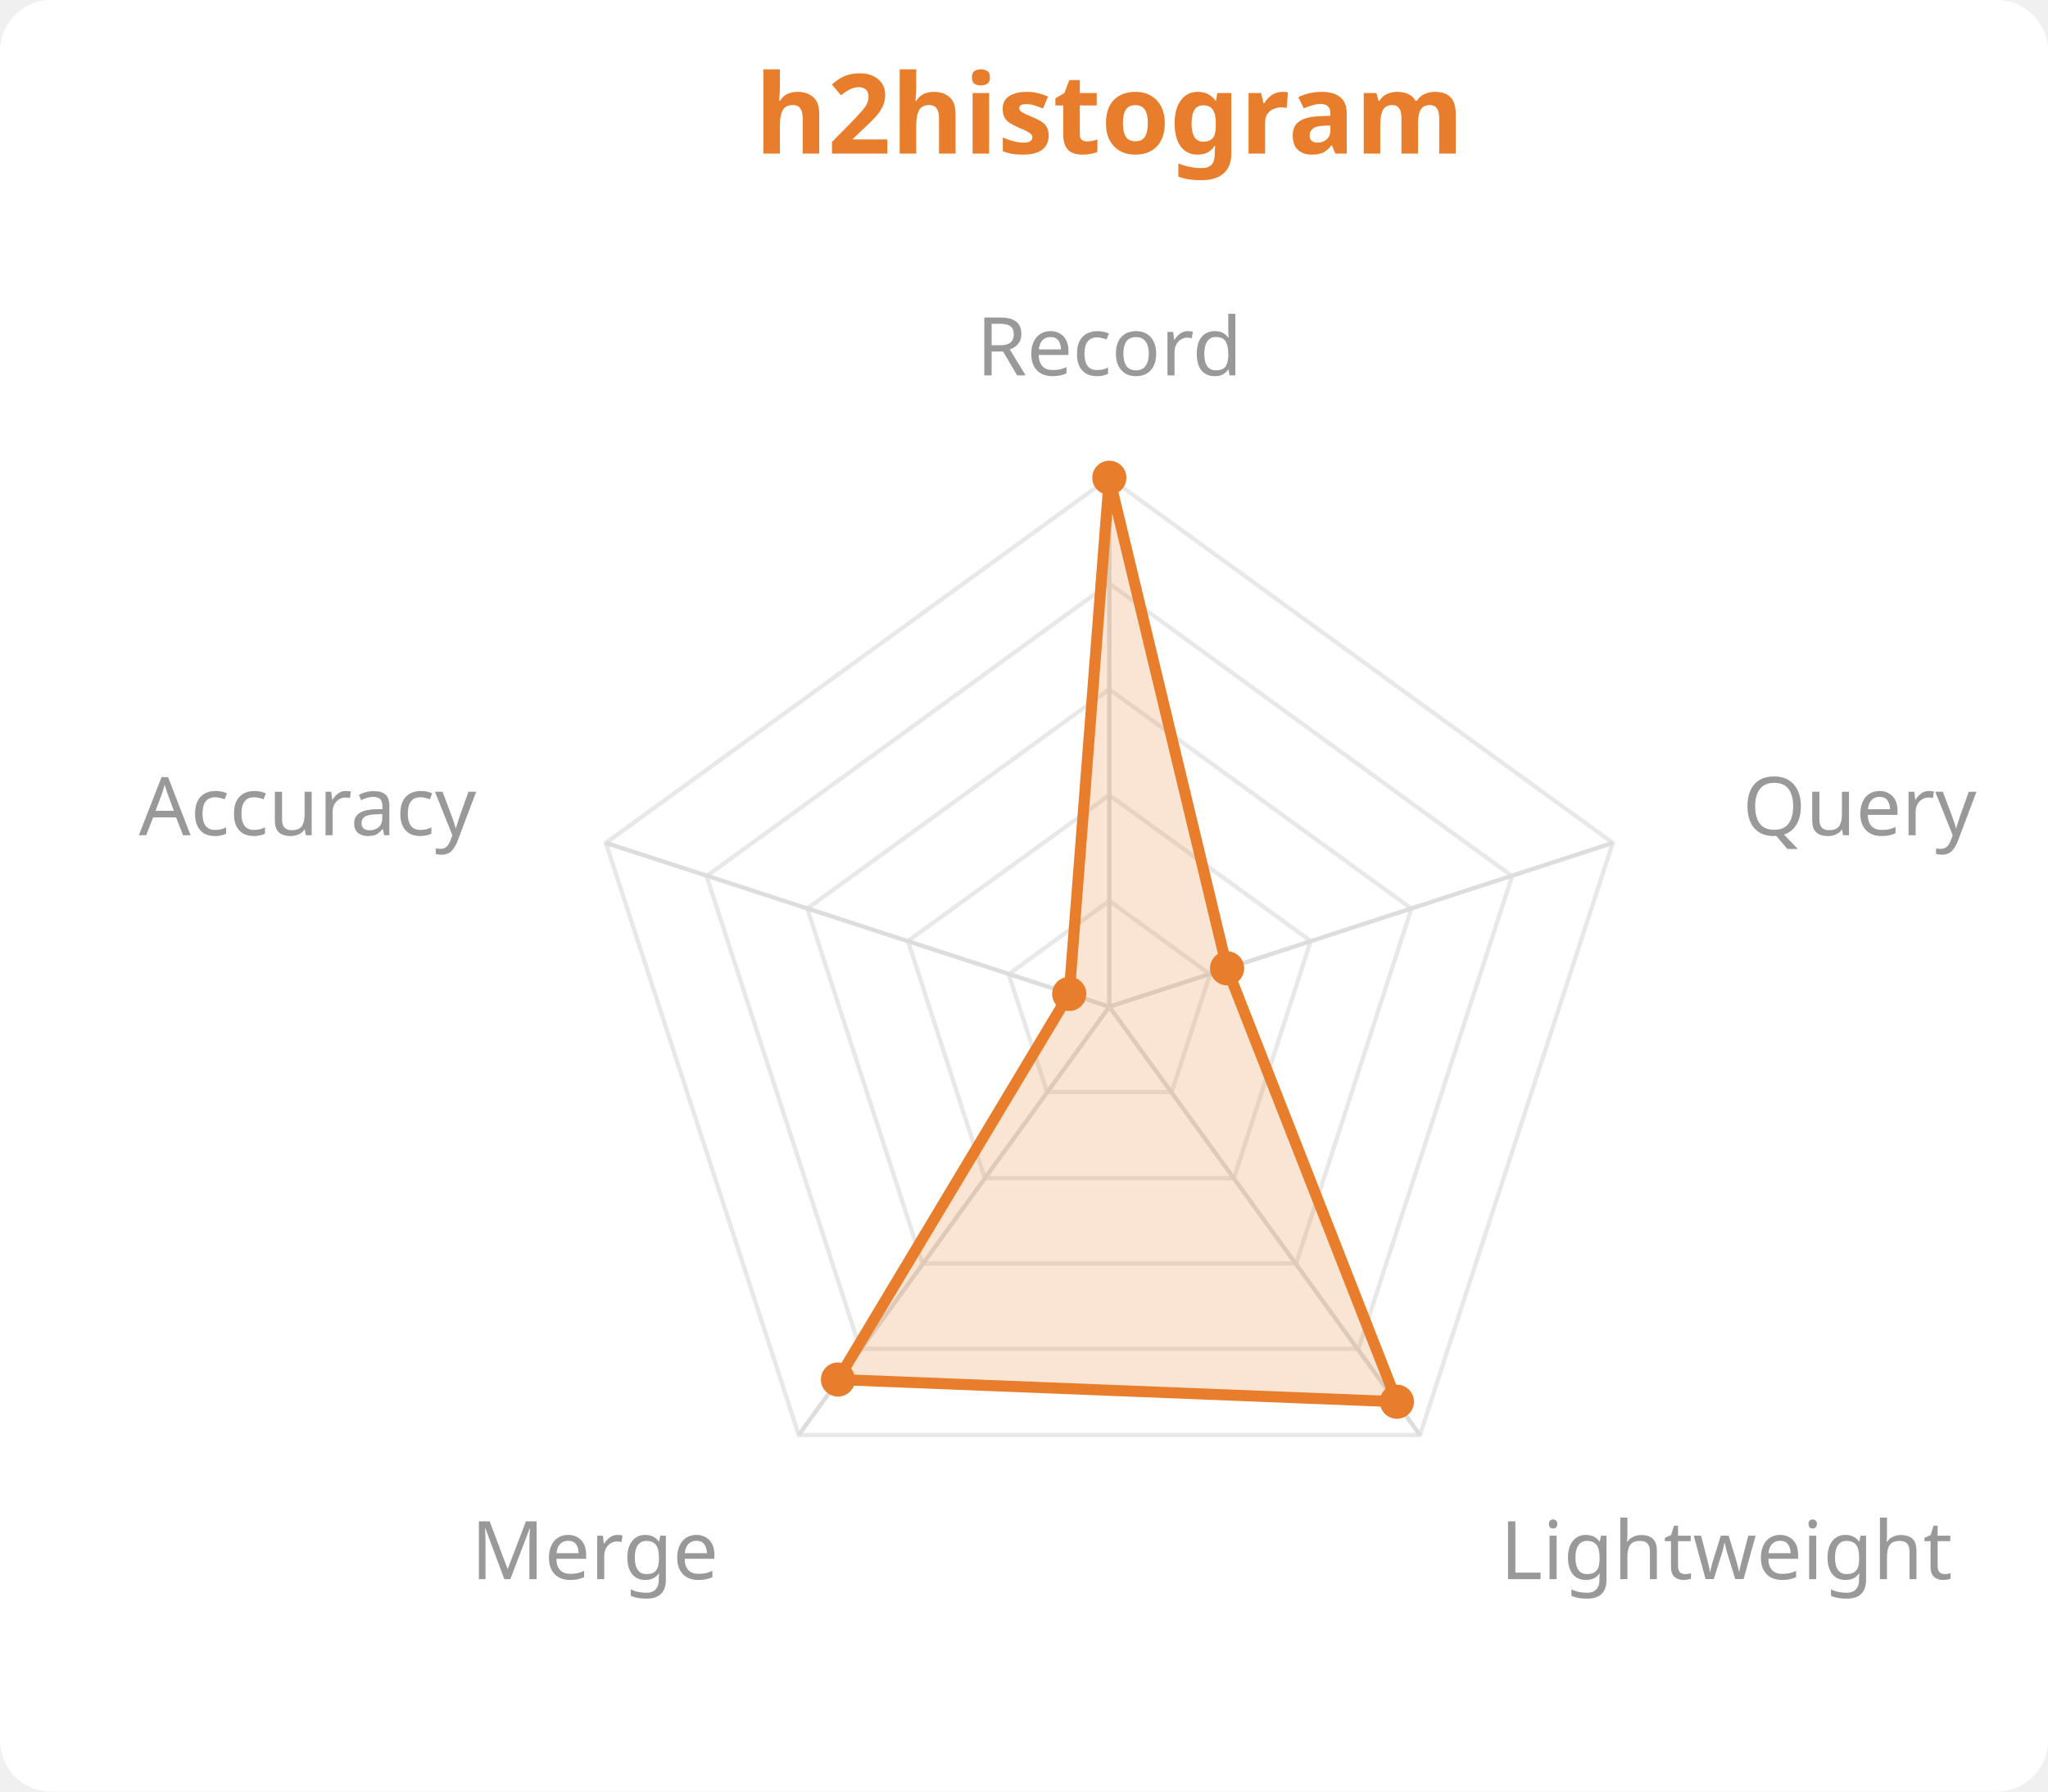
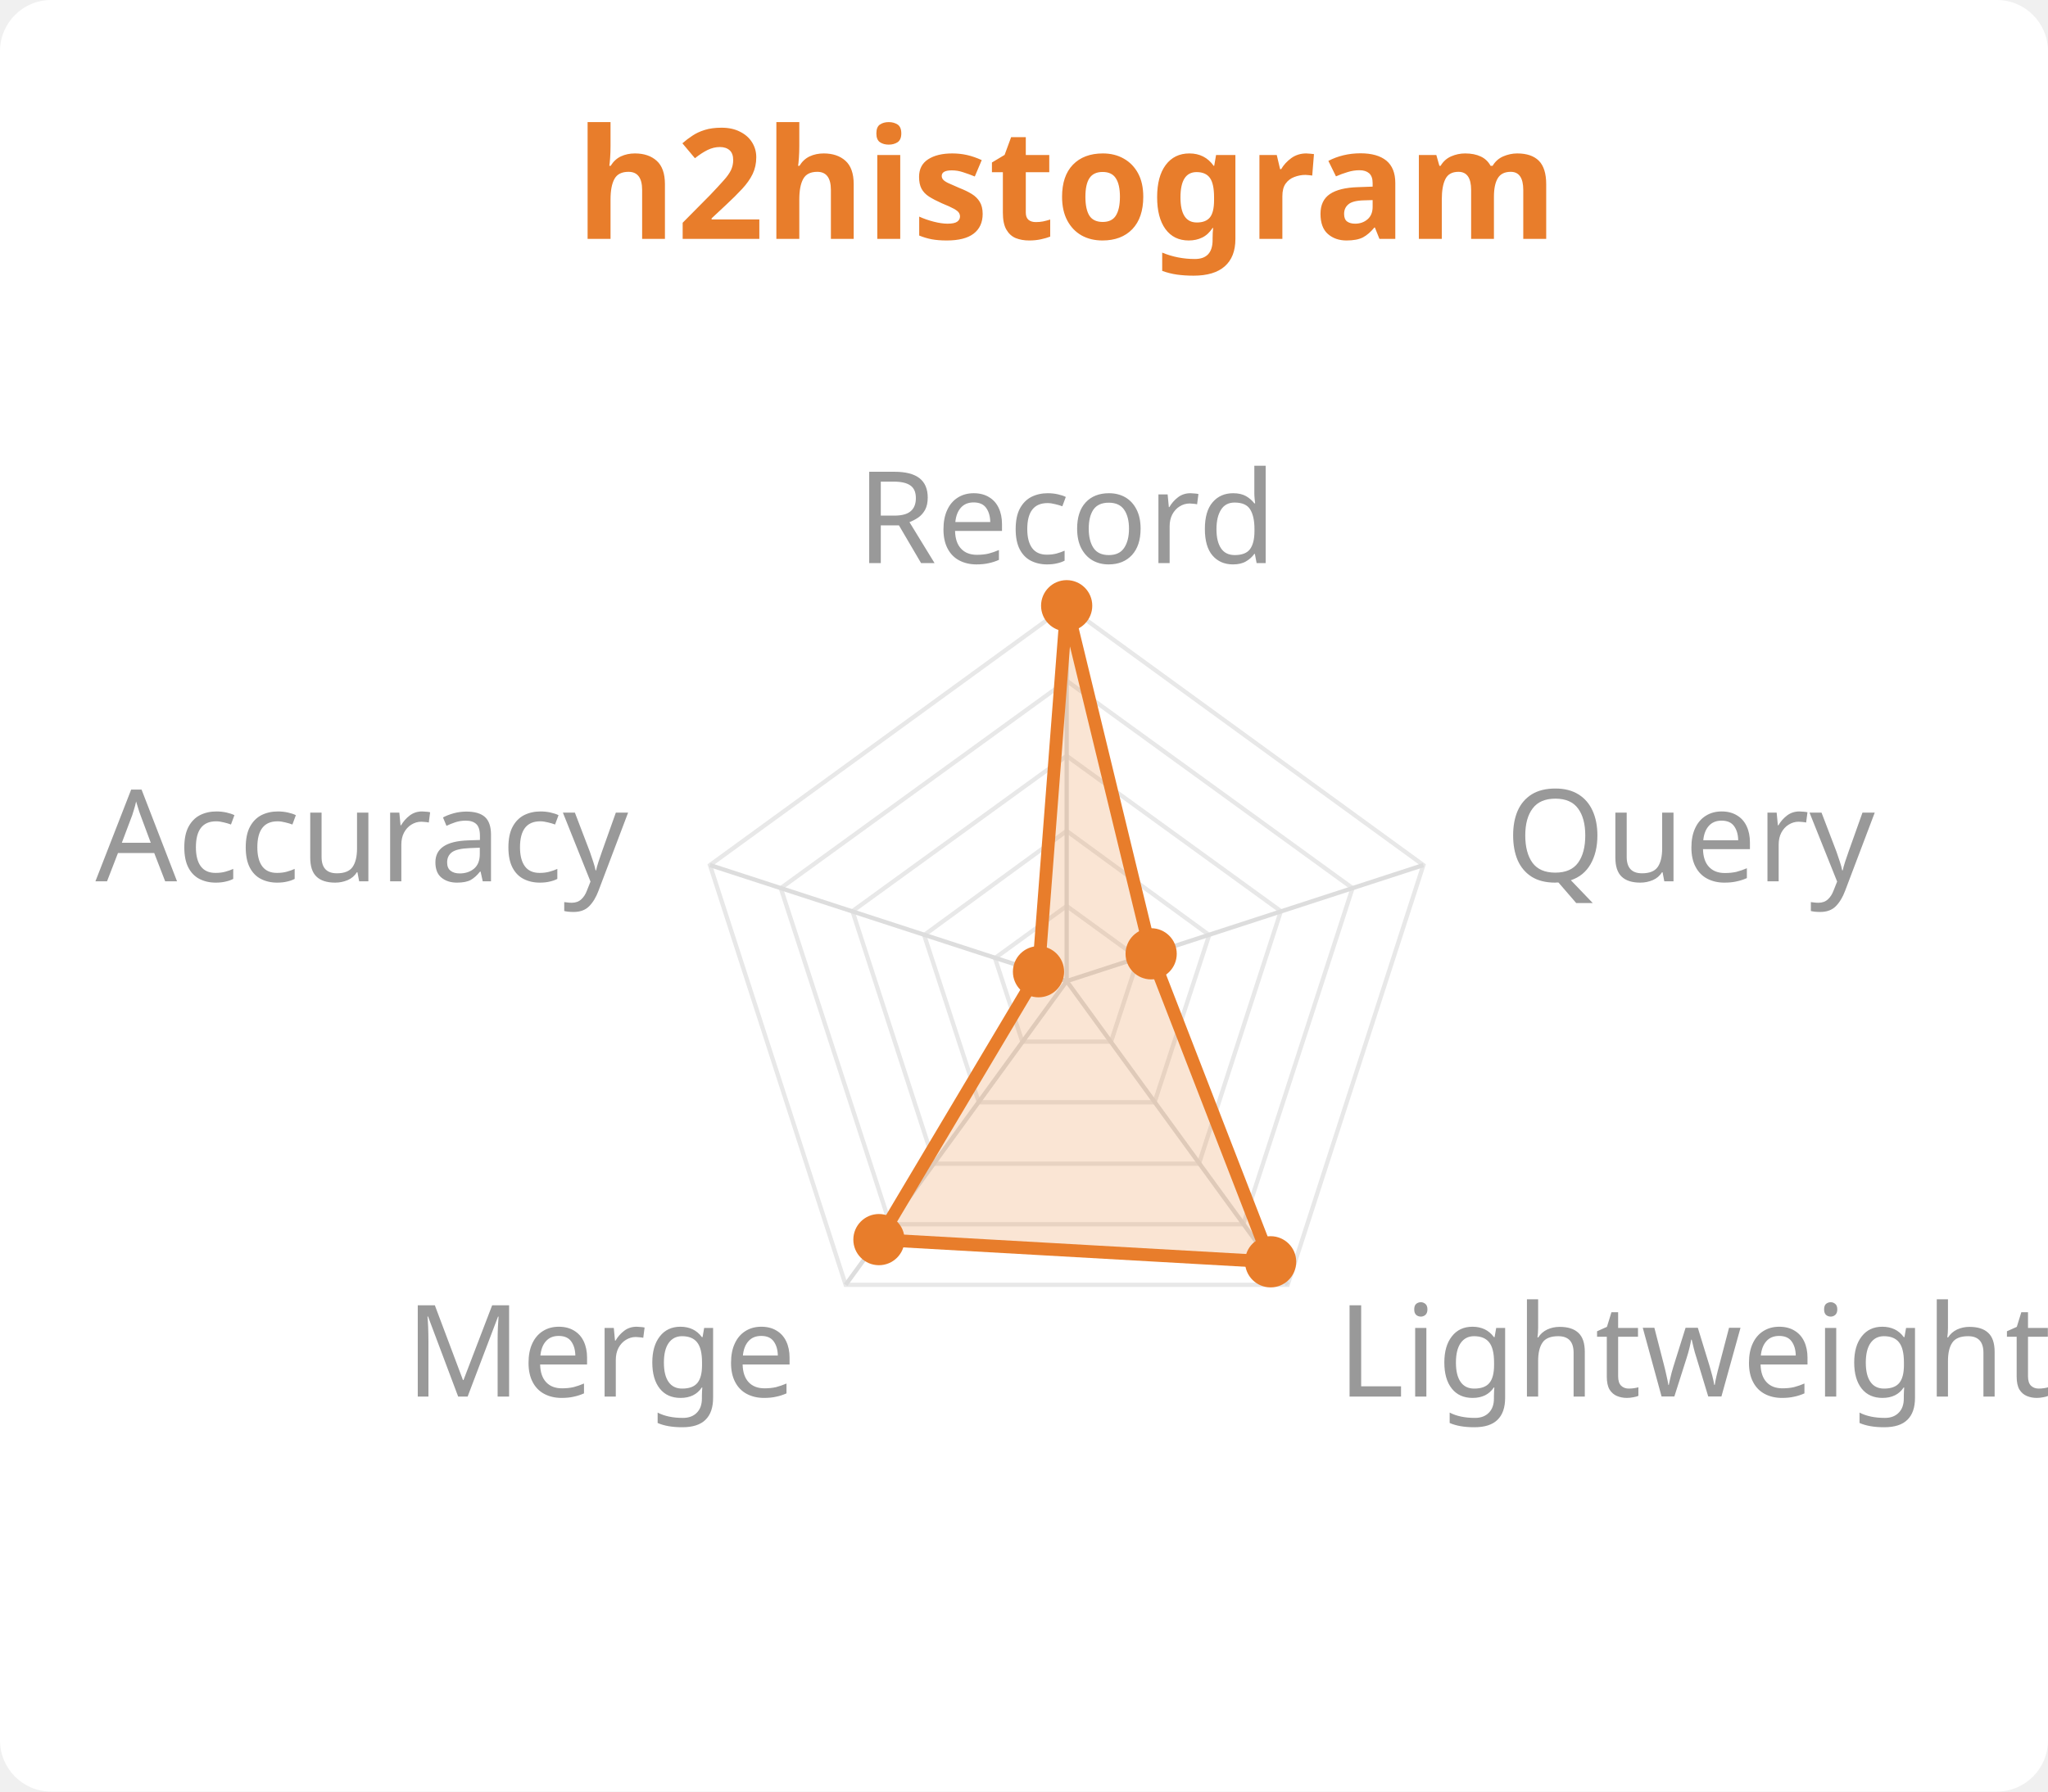
<svg xmlns="http://www.w3.org/2000/svg" viewBox="0 0 240 210" width="240" height="210">
  <rect x="0.0" y="0.0" width="240.0" height="210.0" fill="white" rx="6" />
-   <text x="130.0" y="18.0" font-family="system-ui,sans-serif" font-size="13" font-weight="600" fill="#E87D2B" text-anchor="middle">h2histogram</text>
-   <polygon points="130.0,105.6 141.8,114.2 137.3,128.0 122.7,128.0 118.2,114.2" fill="none" stroke="#e8e8e8" stroke-width="0.5" />
-   <polygon points="130.0,93.2 153.6,110.3 144.6,138.1 115.4,138.1 106.4,110.3" fill="none" stroke="#e8e8e8" stroke-width="0.5" />
-   <polygon points="130.0,80.8 165.4,106.5 151.9,148.1 108.1,148.1 94.6,106.5" fill="none" stroke="#e8e8e8" stroke-width="0.5" />
-   <polygon points="130.0,68.4 177.2,102.7 159.2,158.1 100.8,158.1 82.8,102.7" fill="none" stroke="#e8e8e8" stroke-width="0.5" />
-   <polygon points="130.0,56.0 189.0,98.8 166.4,168.2 93.6,168.2 71.0,98.8" fill="none" stroke="#e8e8e8" stroke-width="0.5" />
-   <line x1="130" y1="118" x2="130.0" y2="56.0" stroke="#ddd" stroke-width="0.5" />
-   <line x1="130" y1="118" x2="189.0" y2="98.8" stroke="#ddd" stroke-width="0.5" />
-   <line x1="130" y1="118" x2="166.4" y2="168.2" stroke="#ddd" stroke-width="0.5" />
-   <line x1="130" y1="118" x2="93.6" y2="168.2" stroke="#ddd" stroke-width="0.5" />
-   <line x1="130" y1="118" x2="71.0" y2="98.8" stroke="#ddd" stroke-width="0.5" />
-   <text x="130.0" y="44.0" font-family="system-ui,sans-serif" font-size="9.5" fill="#999" text-anchor="middle">Record</text>
-   <text x="204.2" y="97.9" font-family="system-ui,sans-serif" font-size="9.5" fill="#999" text-anchor="start">Query</text>
-   <text x="175.8" y="185.1" font-family="system-ui,sans-serif" font-size="9.5" fill="#999" text-anchor="start">Lightweight</text>
-   <text x="84.2" y="185.1" font-family="system-ui,sans-serif" font-size="9.5" fill="#999" text-anchor="end">Merge</text>
-   <text x="55.8" y="97.9" font-family="system-ui,sans-serif" font-size="9.5" fill="#999" text-anchor="end">Accuracy</text>
-   <polygon points="130.0,56.0 143.8,113.5 163.7,164.3 98.2,161.7 125.3,116.5" fill="#E87D2B" fill-opacity="0.20" stroke="#E87D2B" stroke-width="1.3" />
-   <circle cx="130.0" cy="56.0" r="2" fill="#E87D2B" />
-   <circle cx="143.8" cy="113.5" r="2" fill="#E87D2B" />
-   <circle cx="163.7" cy="164.3" r="2" fill="#E87D2B" />
-   <circle cx="98.2" cy="161.7" r="2" fill="#E87D2B" />
-   <circle cx="125.3" cy="116.5" r="2" fill="#E87D2B" />
+   <text x="125.0" y="28.0" font-family="system-ui,sans-serif" font-size="18" font-weight="600" fill="#E87D2B" text-anchor="middle">h2histogram</text>
+   <polygon points="125.0,106.2 133.4,112.3 130.2,122.1 119.8,122.1 116.6,112.3" fill="none" stroke="#e8e8e8" stroke-width="0.5" />
+   <polygon points="125.0,97.4 141.7,109.6 135.3,129.2 114.7,129.2 108.3,109.6" fill="none" stroke="#e8e8e8" stroke-width="0.5" />
+   <polygon points="125.0,88.6 150.1,106.8 140.5,136.4 109.5,136.4 99.9,106.8" fill="none" stroke="#e8e8e8" stroke-width="0.5" />
+   <polygon points="125.0,79.8 158.5,104.1 145.7,143.5 104.3,143.5 91.5,104.1" fill="none" stroke="#e8e8e8" stroke-width="0.5" />
+   <polygon points="125.0,71.0 166.8,101.4 150.9,150.6 99.1,150.6 83.2,101.4" fill="none" stroke="#e8e8e8" stroke-width="0.5" />
+   <line x1="125" y1="115" x2="125.0" y2="71.0" stroke="#ddd" stroke-width="0.5" />
+   <line x1="125" y1="115" x2="166.8" y2="101.4" stroke="#ddd" stroke-width="0.5" />
+   <line x1="125" y1="115" x2="150.9" y2="150.6" stroke="#ddd" stroke-width="0.5" />
+   <line x1="125" y1="115" x2="99.1" y2="150.6" stroke="#ddd" stroke-width="0.5" />
+   <line x1="125" y1="115" x2="83.2" y2="101.4" stroke="#ddd" stroke-width="0.5" />
+   <text x="125.0" y="66.0" font-family="system-ui,sans-serif" font-size="15" fill="#999" text-anchor="middle">Record</text>
+   <text x="176.4" y="103.3" font-family="system-ui,sans-serif" font-size="15" fill="#999" text-anchor="start">Query</text>
+   <text x="156.7" y="163.7" font-family="system-ui,sans-serif" font-size="15" fill="#999" text-anchor="start">Lightweight</text>
+   <text x="93.3" y="163.7" font-family="system-ui,sans-serif" font-size="15" fill="#999" text-anchor="end">Merge</text>
+   <text x="73.6" y="103.3" font-family="system-ui,sans-serif" font-size="15" fill="#999" text-anchor="end">Accuracy</text>
+   <polygon points="125.0,71.0 134.9,111.8 148.9,147.9 103.0,145.3 121.7,113.9" fill="#E87D2B" fill-opacity="0.20" stroke="#E87D2B" stroke-width="1.5" />
+   <circle cx="125.0" cy="71.0" r="3" fill="#E87D2B" />
+   <circle cx="134.9" cy="111.8" r="3" fill="#E87D2B" />
+   <circle cx="148.9" cy="147.9" r="3" fill="#E87D2B" />
+   <circle cx="103.0" cy="145.3" r="3" fill="#E87D2B" />
+   <circle cx="121.7" cy="113.9" r="3" fill="#E87D2B" />
</svg>
